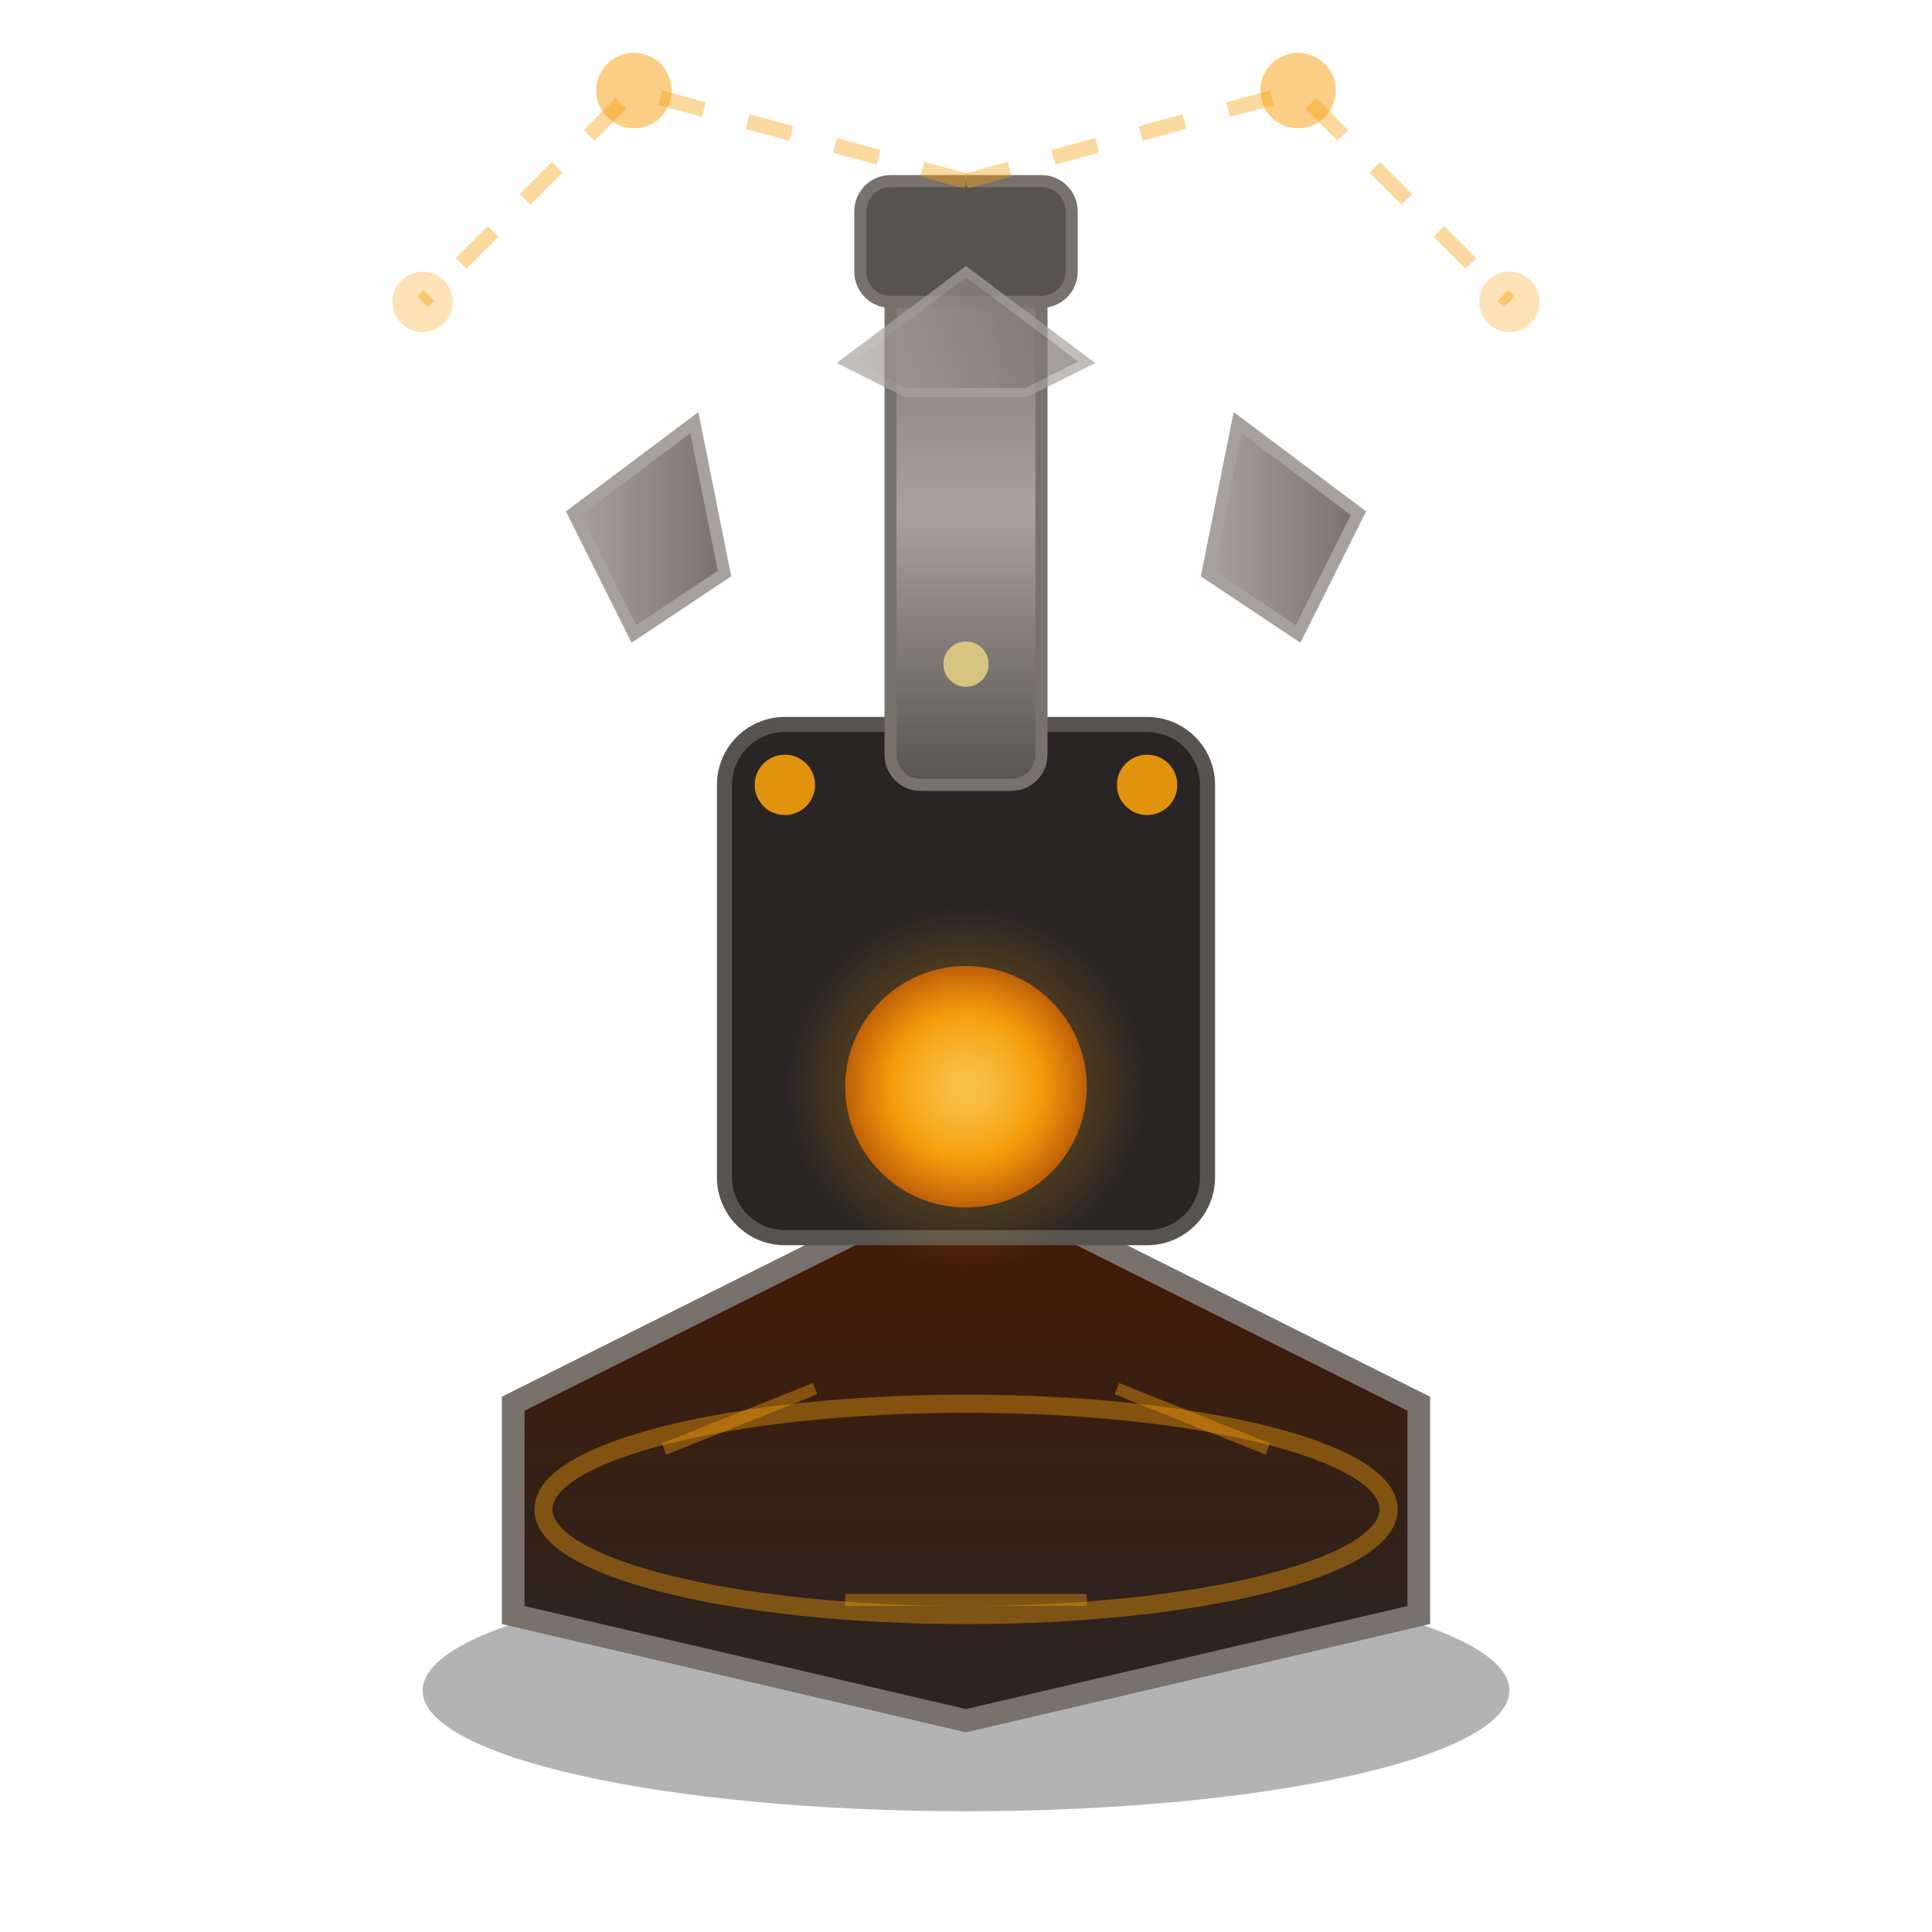
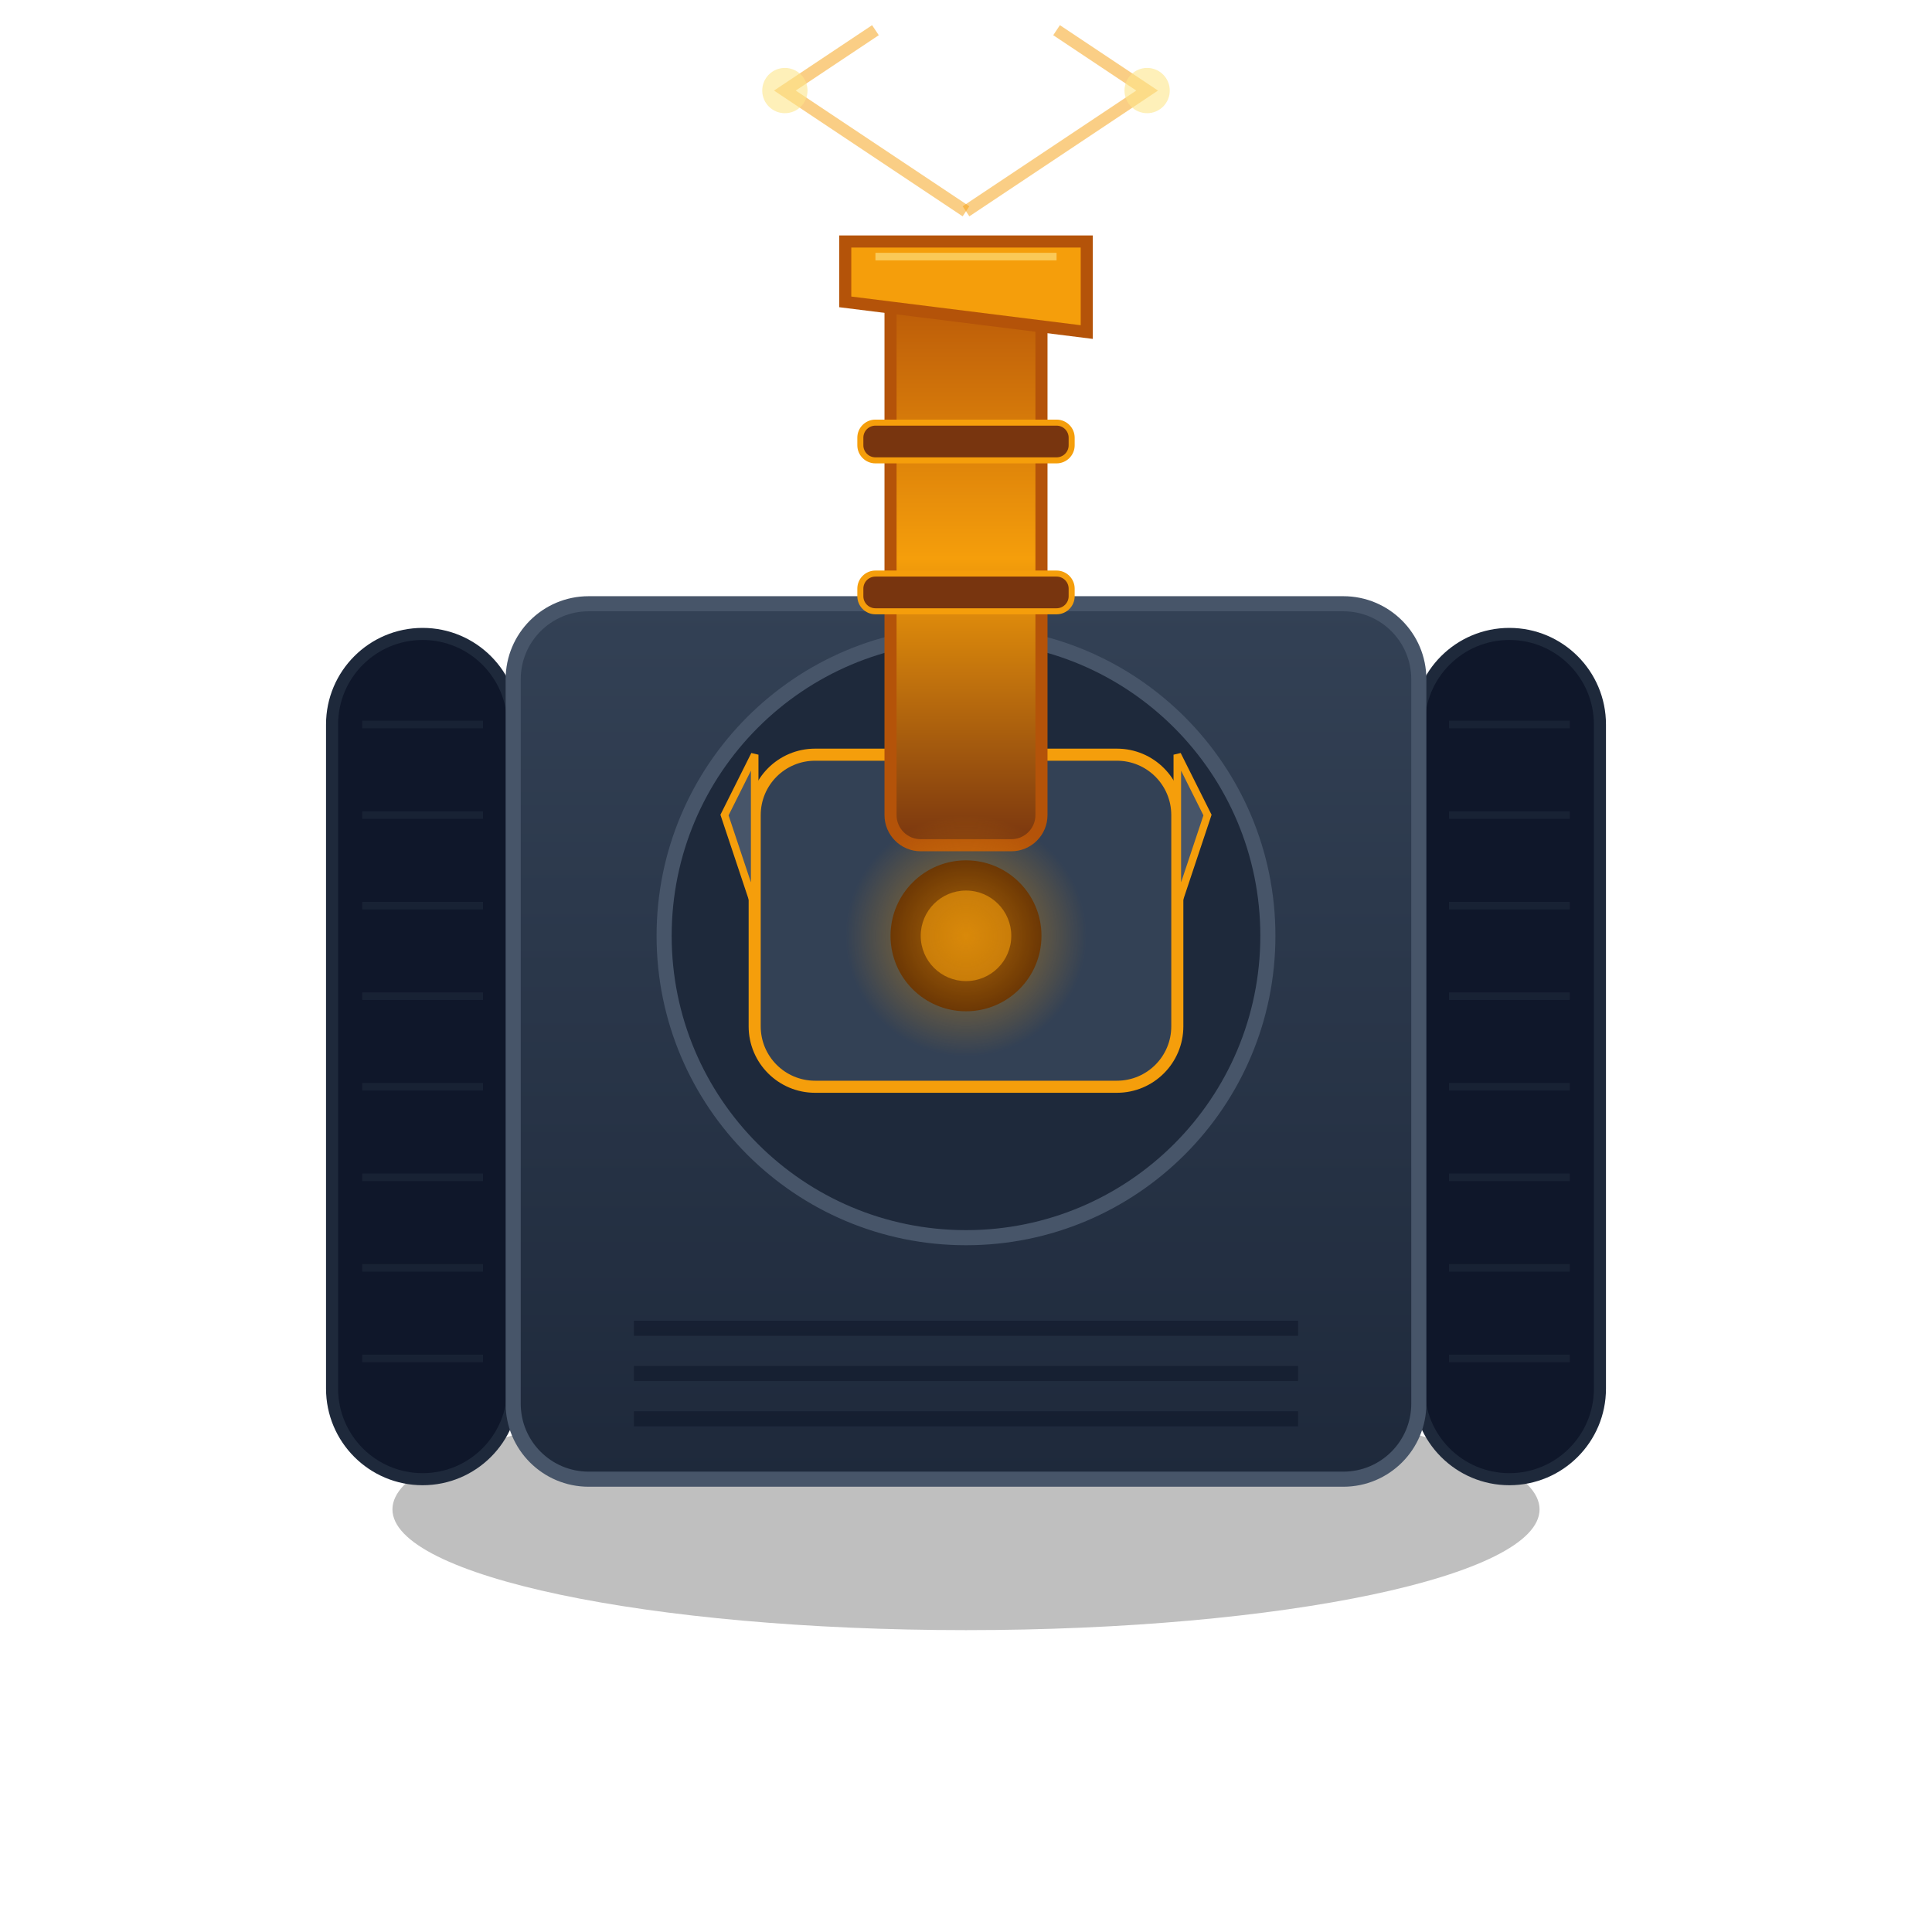
<svg xmlns="http://www.w3.org/2000/svg" viewBox="0 0 128 128">
  <defs>
-     <radialGradient id="ric-core" cx="50%" cy="50%" r="50%">
-       <stop offset="0%" stop-color="#fde68a" />
-       <stop offset="60%" stop-color="#f59e0b" />
+     <linearGradient id="ric-hull" x1="0" y1="0" x2="0" y2="1">
+       <stop offset="0%" stop-color="#334155" />
+       <stop offset="100%" stop-color="#1e293b" />
+     </linearGradient>
+     <linearGradient id="ric-barrel" x1="0" y1="1" x2="0" y2="0">
+       <stop offset="0%" stop-color="#78350f" />
+       <stop offset="50%" stop-color="#f59e0b" />
      <stop offset="100%" stop-color="#b45309" />
-     </radialGradient>
-     <linearGradient id="ric-barrel" x1="0" y1="1" x2="0" y2="0">
-       <stop offset="0%" stop-color="#57534e" />
-       <stop offset="50%" stop-color="#a8a29e" />
-       <stop offset="100%" stop-color="#78716c" />
-     </linearGradient>
-     <linearGradient id="ric-base" x1="0" y1="0" x2="0" y2="1">
-       <stop offset="0%" stop-color="#451a03" />
-       <stop offset="100%" stop-color="#292524" />
    </linearGradient>
    <radialGradient id="ric-glow" cx="50%" cy="50%" r="50%">
-       <stop offset="0%" stop-color="#f59e0b" stop-opacity="0.5" />
+       <stop offset="0%" stop-color="#f59e0b" stop-opacity="0.6" />
      <stop offset="100%" stop-color="#f59e0b" stop-opacity="0" />
    </radialGradient>
-     <linearGradient id="ric-plate" x1="0" y1="0" x2="1" y2="0">
-       <stop offset="0%" stop-color="#a8a29e" />
-       <stop offset="100%" stop-color="#78716c" />
-     </linearGradient>
  </defs>
-   <ellipse cx="64" cy="112" rx="36" ry="8" fill="#000" opacity="0.3" />
-   <polygon points="64,78 94,93 94,107 64,114 34,107 34,93" fill="url(#ric-base)" stroke="#78716c" stroke-width="1.5" />
-   <ellipse cx="64" cy="100" rx="28" ry="7" fill="none" stroke="#f59e0b" stroke-width="1.2" opacity="0.4" />
-   <path d="M44,96 L54,92 M74,92 L84,96 M56,106 L72,106" stroke="#f59e0b" stroke-width="0.8" fill="none" opacity="0.4" />
-   <rect x="48" y="48" width="32" height="34" rx="4" fill="#292524" stroke="#57534e" stroke-width="1" />
-   <rect x="59" y="16" width="10" height="36" rx="2" fill="url(#ric-barrel)" stroke="#78716c" stroke-width="0.8" />
-   <rect x="57" y="12" width="14" height="8" rx="2" fill="#57534e" stroke="#78716c" stroke-width="0.8" />
-   <polygon points="38,34 46,28 48,38 42,42" fill="url(#ric-plate)" stroke="#a8a29e" stroke-width="0.8" />
-   <polygon points="90,34 82,28 80,38 86,42" fill="url(#ric-plate)" stroke="#a8a29e" stroke-width="0.8" />
-   <polygon points="56,24 64,18 72,24 68,26 60,26" fill="url(#ric-plate)" stroke="#a8a29e" stroke-width="0.6" opacity="0.7" />
-   <path d="M64,12 L42,6 L28,20" stroke="#f59e0b" stroke-width="1" fill="none" opacity="0.4" stroke-dasharray="3,3" />
-   <path d="M64,12 L86,6 L100,20" stroke="#f59e0b" stroke-width="1" fill="none" opacity="0.4" stroke-dasharray="3,3" />
-   <circle cx="42" cy="6" r="2.5" fill="#f59e0b" opacity="0.5" />
-   <circle cx="86" cy="6" r="2.5" fill="#f59e0b" opacity="0.5" />
-   <circle cx="28" cy="20" r="2" fill="#f59e0b" opacity="0.3" />
-   <circle cx="100" cy="20" r="2" fill="#f59e0b" opacity="0.3" />
-   <circle cx="64" cy="72" r="8" fill="url(#ric-core)" />
-   <circle cx="64" cy="72" r="12" fill="url(#ric-glow)" />
-   <circle cx="52" cy="52" r="2" fill="#f59e0b" opacity="0.9" />
-   <circle cx="76" cy="52" r="2" fill="#f59e0b" opacity="0.9" />
-   <circle cx="64" cy="44" r="1.5" fill="#fde68a" opacity="0.7" />
+   <ellipse cx="64" cy="100" rx="38" ry="8" fill="#000" opacity="0.25" />
+   <rect x="22" y="42" width="12" height="56" rx="6" fill="#0f172a" stroke="#1e293b" stroke-width="0.8" />
+   <line x1="24" y1="48" x2="32" y2="48" stroke="#1e293b" stroke-width="0.5" opacity="0.6" />
+   <line x1="24" y1="54" x2="32" y2="54" stroke="#1e293b" stroke-width="0.5" opacity="0.6" />
+   <line x1="24" y1="60" x2="32" y2="60" stroke="#1e293b" stroke-width="0.5" opacity="0.6" />
+   <line x1="24" y1="66" x2="32" y2="66" stroke="#1e293b" stroke-width="0.5" opacity="0.6" />
+   <line x1="24" y1="72" x2="32" y2="72" stroke="#1e293b" stroke-width="0.5" opacity="0.6" />
+   <line x1="24" y1="78" x2="32" y2="78" stroke="#1e293b" stroke-width="0.5" opacity="0.6" />
+   <line x1="24" y1="84" x2="32" y2="84" stroke="#1e293b" stroke-width="0.5" opacity="0.6" />
+   <line x1="24" y1="90" x2="32" y2="90" stroke="#1e293b" stroke-width="0.5" opacity="0.6" />
+   <rect x="94" y="42" width="12" height="56" rx="6" fill="#0f172a" stroke="#1e293b" stroke-width="0.8" />
+   <line x1="96" y1="48" x2="104" y2="48" stroke="#1e293b" stroke-width="0.5" opacity="0.6" />
+   <line x1="96" y1="54" x2="104" y2="54" stroke="#1e293b" stroke-width="0.5" opacity="0.6" />
+   <line x1="96" y1="60" x2="104" y2="60" stroke="#1e293b" stroke-width="0.5" opacity="0.6" />
+   <line x1="96" y1="66" x2="104" y2="66" stroke="#1e293b" stroke-width="0.5" opacity="0.6" />
+   <line x1="96" y1="72" x2="104" y2="72" stroke="#1e293b" stroke-width="0.5" opacity="0.6" />
+   <line x1="96" y1="78" x2="104" y2="78" stroke="#1e293b" stroke-width="0.5" opacity="0.6" />
+   <line x1="96" y1="84" x2="104" y2="84" stroke="#1e293b" stroke-width="0.5" opacity="0.6" />
+   <line x1="96" y1="90" x2="104" y2="90" stroke="#1e293b" stroke-width="0.5" opacity="0.6" />
+   <rect x="34" y="40" width="60" height="58" rx="5" fill="url(#ric-hull)" stroke="#475569" stroke-width="1" />
+   <polygon points="58,40 64,34 70,40" fill="#475569" stroke="#64748b" stroke-width="0.5" />
+   <line x1="42" y1="88" x2="86" y2="88" stroke="#0f172a" stroke-width="1" opacity="0.6" />
+   <line x1="42" y1="91" x2="86" y2="91" stroke="#0f172a" stroke-width="1" opacity="0.6" />
+   <line x1="42" y1="94" x2="86" y2="94" stroke="#0f172a" stroke-width="1" opacity="0.6" />
+   <circle cx="64" cy="62" r="20" fill="#1e293b" stroke="#475569" stroke-width="1" />
+   <rect x="50" y="50" width="28" height="22" rx="4" fill="#334155" stroke="#f59e0b" stroke-width="0.8" />
+   <rect x="59" y="18" width="10" height="38" rx="2" fill="url(#ric-barrel)" stroke="#b45309" stroke-width="0.8" />
+   <polygon points="56,16 72,16 72,22 56,20" fill="#f59e0b" stroke="#b45309" stroke-width="0.8" />
+   <line x1="58" y1="17" x2="70" y2="17" stroke="#fde68a" stroke-width="0.5" opacity="0.6" />
+   <polyline points="64,14 52,6 58,2" fill="none" stroke="#f59e0b" stroke-width="0.8" opacity="0.5" />
+   <polyline points="64,14 76,6 70,2" fill="none" stroke="#f59e0b" stroke-width="0.8" opacity="0.5" />
+   <circle cx="52" cy="6" r="1.5" fill="#fde68a" opacity="0.6" />
+   <circle cx="76" cy="6" r="1.5" fill="#fde68a" opacity="0.6" />
+   <rect x="57" y="28" width="14" height="2.5" rx="1" fill="#78350f" stroke="#f59e0b" stroke-width="0.4" />
+   <rect x="57" y="38" width="14" height="2.5" rx="1" fill="#78350f" stroke="#f59e0b" stroke-width="0.4" />
+   <polygon points="48,54 50,50 50,60" fill="#475569" stroke="#f59e0b" stroke-width="0.5" />
+   <polygon points="80,54 78,50 78,60" fill="#475569" stroke="#f59e0b" stroke-width="0.5" />
+   <circle cx="64" cy="62" r="5" fill="#451a03" />
+   <circle cx="64" cy="62" r="3" fill="#f59e0b" opacity="0.6" />
+   <circle cx="64" cy="62" r="8" fill="url(#ric-glow)" />
</svg>
